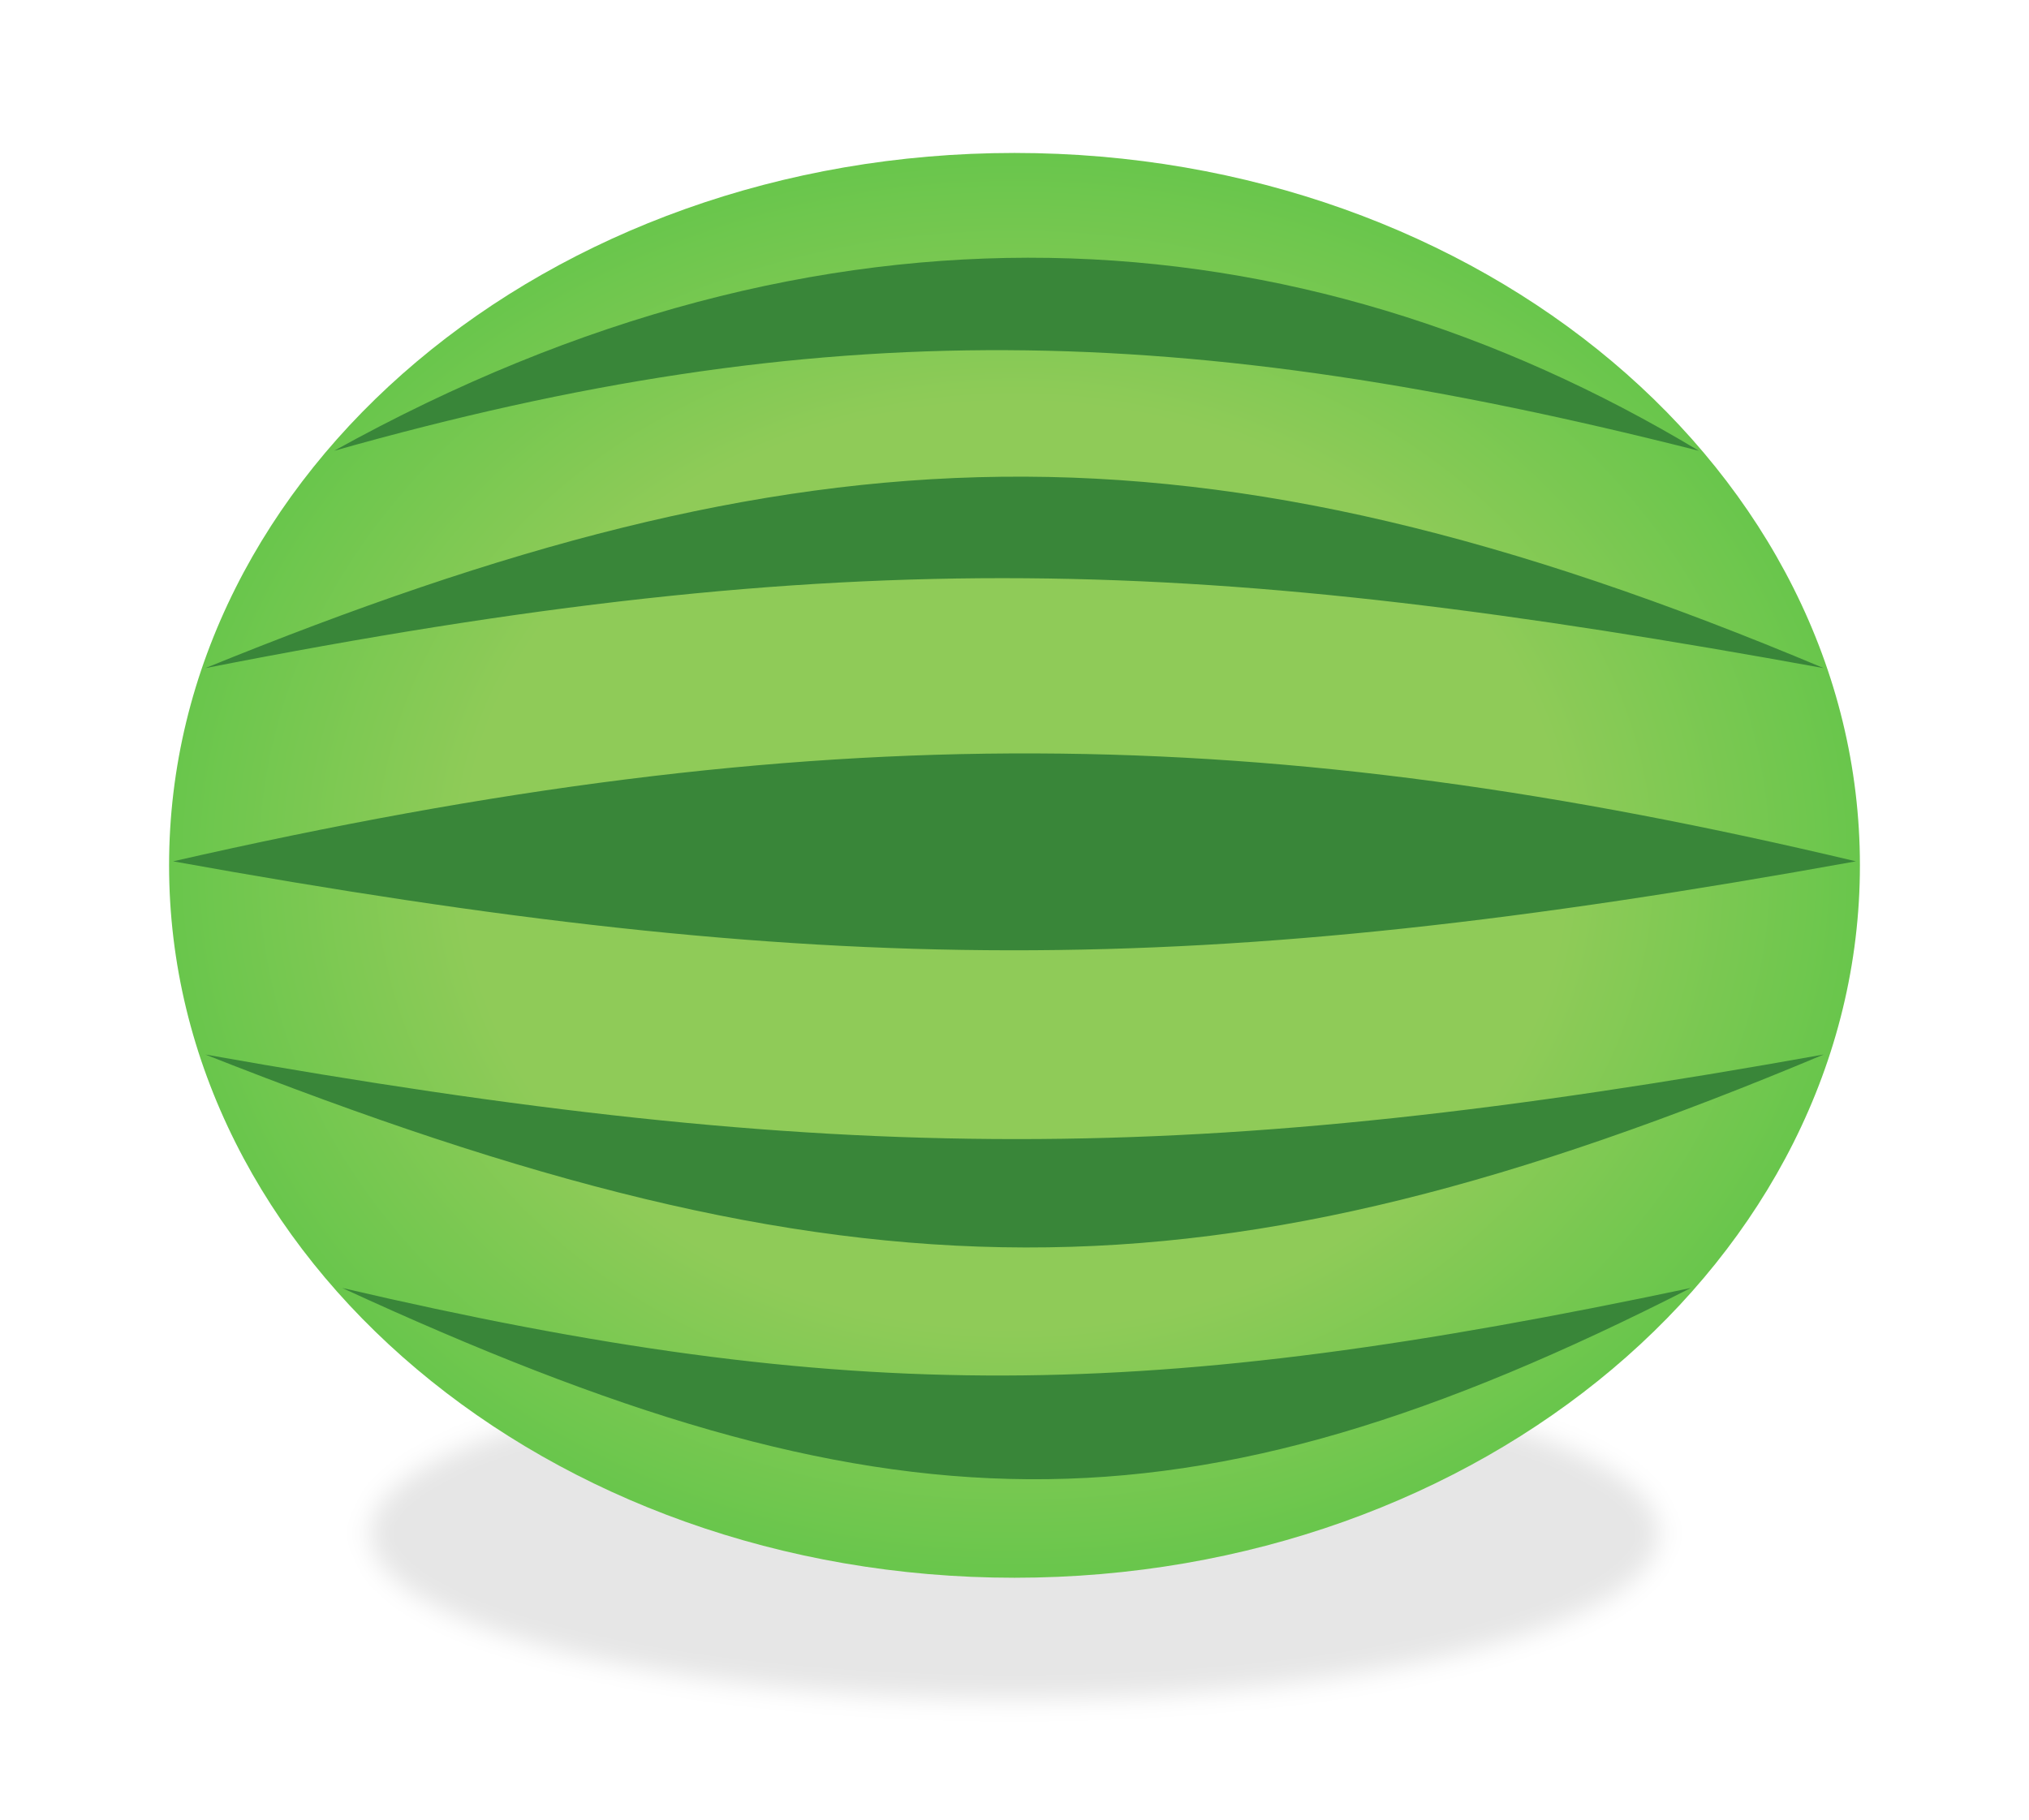
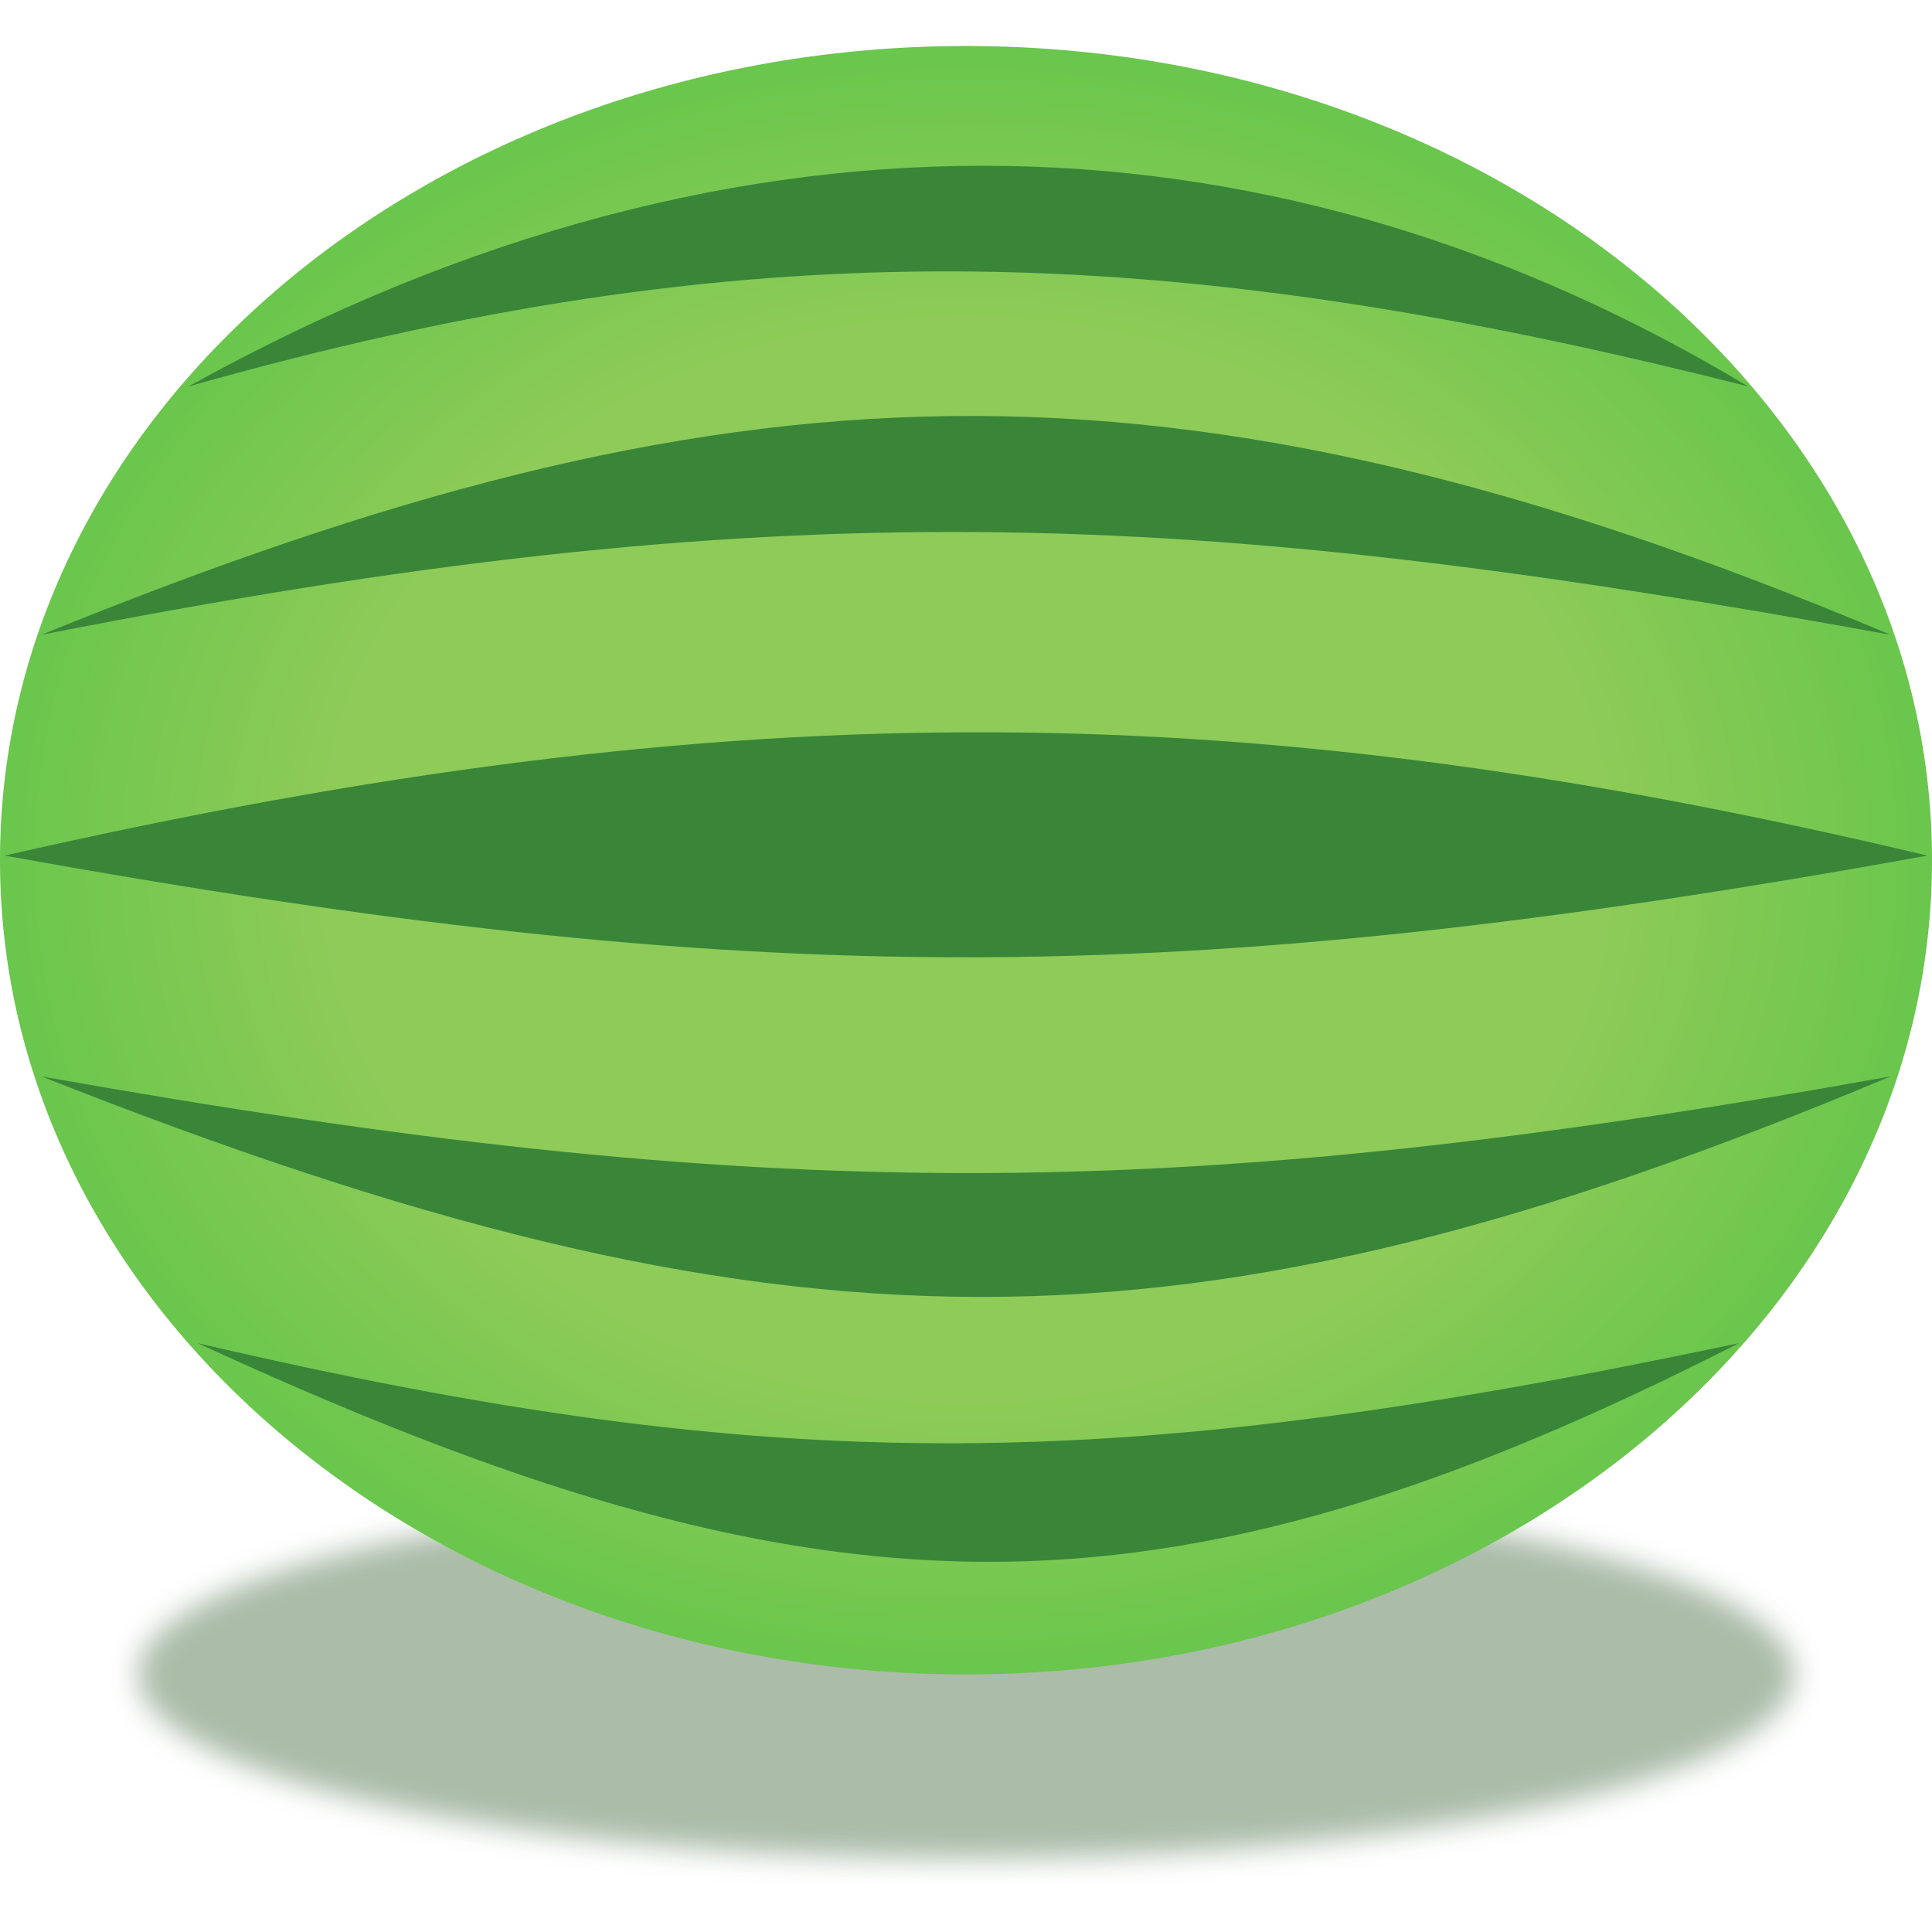
- <svg xmlns="http://www.w3.org/2000/svg" width="252" height="226" viewBox="0 0 252 226" fill="none">
-   <g id="melon01">
-     <g id="Ellipse 2" filter="url(#filter0_f)">
-       <ellipse cx="126" cy="190.5" rx="80" ry="20.5" fill="black" fill-opacity="0.1" />
-     </g>
-     <ellipse id="Ellipse" cx="126" cy="107.5" rx="105" ry="88.5" fill="url(#paint0_radial)" />
-     <g id="Vector">
-       <path d="M41.5 56C102.441 22.186 160.975 25.914 211 56C147.151 39.821 102.158 38.848 41.5 56Z" fill="#398639" />
-       <path d="M25.5 83C105.945 67.184 149.725 69.042 226.5 83C147.84 49.884 99.906 52.717 25.5 83Z" fill="#398639" />
-       <path d="M21.5 107C101.875 88.673 157.15 89.582 230.5 107C148.116 121.885 102.369 121.591 21.5 107Z" fill="#398639" />
-       <path d="M25.5 131C104.187 144.977 148.223 145.04 226.5 131C149.784 163.194 105.75 162.727 25.5 131Z" fill="#398639" />
-       <path d="M42.5 160C105.854 174.777 142.605 174.23 210 160C146.648 192.3 109.895 191.064 42.5 160Z" fill="#398639" />
-     </g>
+ <svg xmlns="http://www.w3.org/2000/svg" width="210" height="210" viewBox="0 0 210 210" fill="none">
+   <g filter="url(#filter0_f)">
+     <ellipse cx="105" cy="182" rx="90" ry="20" fill="#2F5B2C" fill-opacity="0.404" />
  </g>
+   <ellipse cx="105" cy="93.5" rx="105" ry="88.5" fill="url(#paint0_radial)" />
+   <path d="M20.5 42C81.441 8.186 139.975 11.914 190 42C126.151 25.821 81.158 24.848 20.5 42Z" fill="#398639" />
+   <path d="M4.5 69C84.945 53.184 128.725 55.042 205.5 69C126.84 35.884 78.906 38.717 4.5 69Z" fill="#398639" />
+   <path d="M0.5 93C80.875 74.673 136.15 75.582 209.5 93C127.116 107.885 81.369 107.591 0.5 93Z" fill="#398639" />
+   <path d="M4.5 117C83.187 130.977 127.223 131.04 205.5 117C128.784 149.194 84.75 148.727 4.5 117Z" fill="#398639" />
+   <path d="M21.5 146C84.854 160.777 121.605 160.23 189 146C125.648 178.3 88.894 177.064 21.5 146Z" fill="#398639" />
  <defs>
-     <filter id="filter0_f" x="43" y="167" width="166" height="47" filterUnits="userSpaceOnUse" color-interpolation-filters="sRGB">
+     <filter id="filter0_f" x="12" y="159" width="186" height="46" filterUnits="userSpaceOnUse" color-interpolation-filters="sRGB">
      <feFlood flood-opacity="0" result="BackgroundImageFix" />
      <feBlend mode="normal" in="SourceGraphic" in2="BackgroundImageFix" result="shape" />
      <feGaussianBlur stdDeviation="1.5" result="effect1_foregroundBlur" />
    </filter>
-     <radialGradient id="paint0_radial" cx="0" cy="0" r="1" gradientUnits="userSpaceOnUse" gradientTransform="translate(126 107.5) rotate(90) scale(88.5 105)">
+     <radialGradient id="paint0_radial" cx="0" cy="0" r="1" gradientUnits="userSpaceOnUse" gradientTransform="translate(105 93.5) rotate(90) scale(88.5 105)">
      <stop offset="0.652" stop-color="#8FCB58" />
      <stop offset="1" stop-color="#69C64C" />
    </radialGradient>
  </defs>
</svg>
